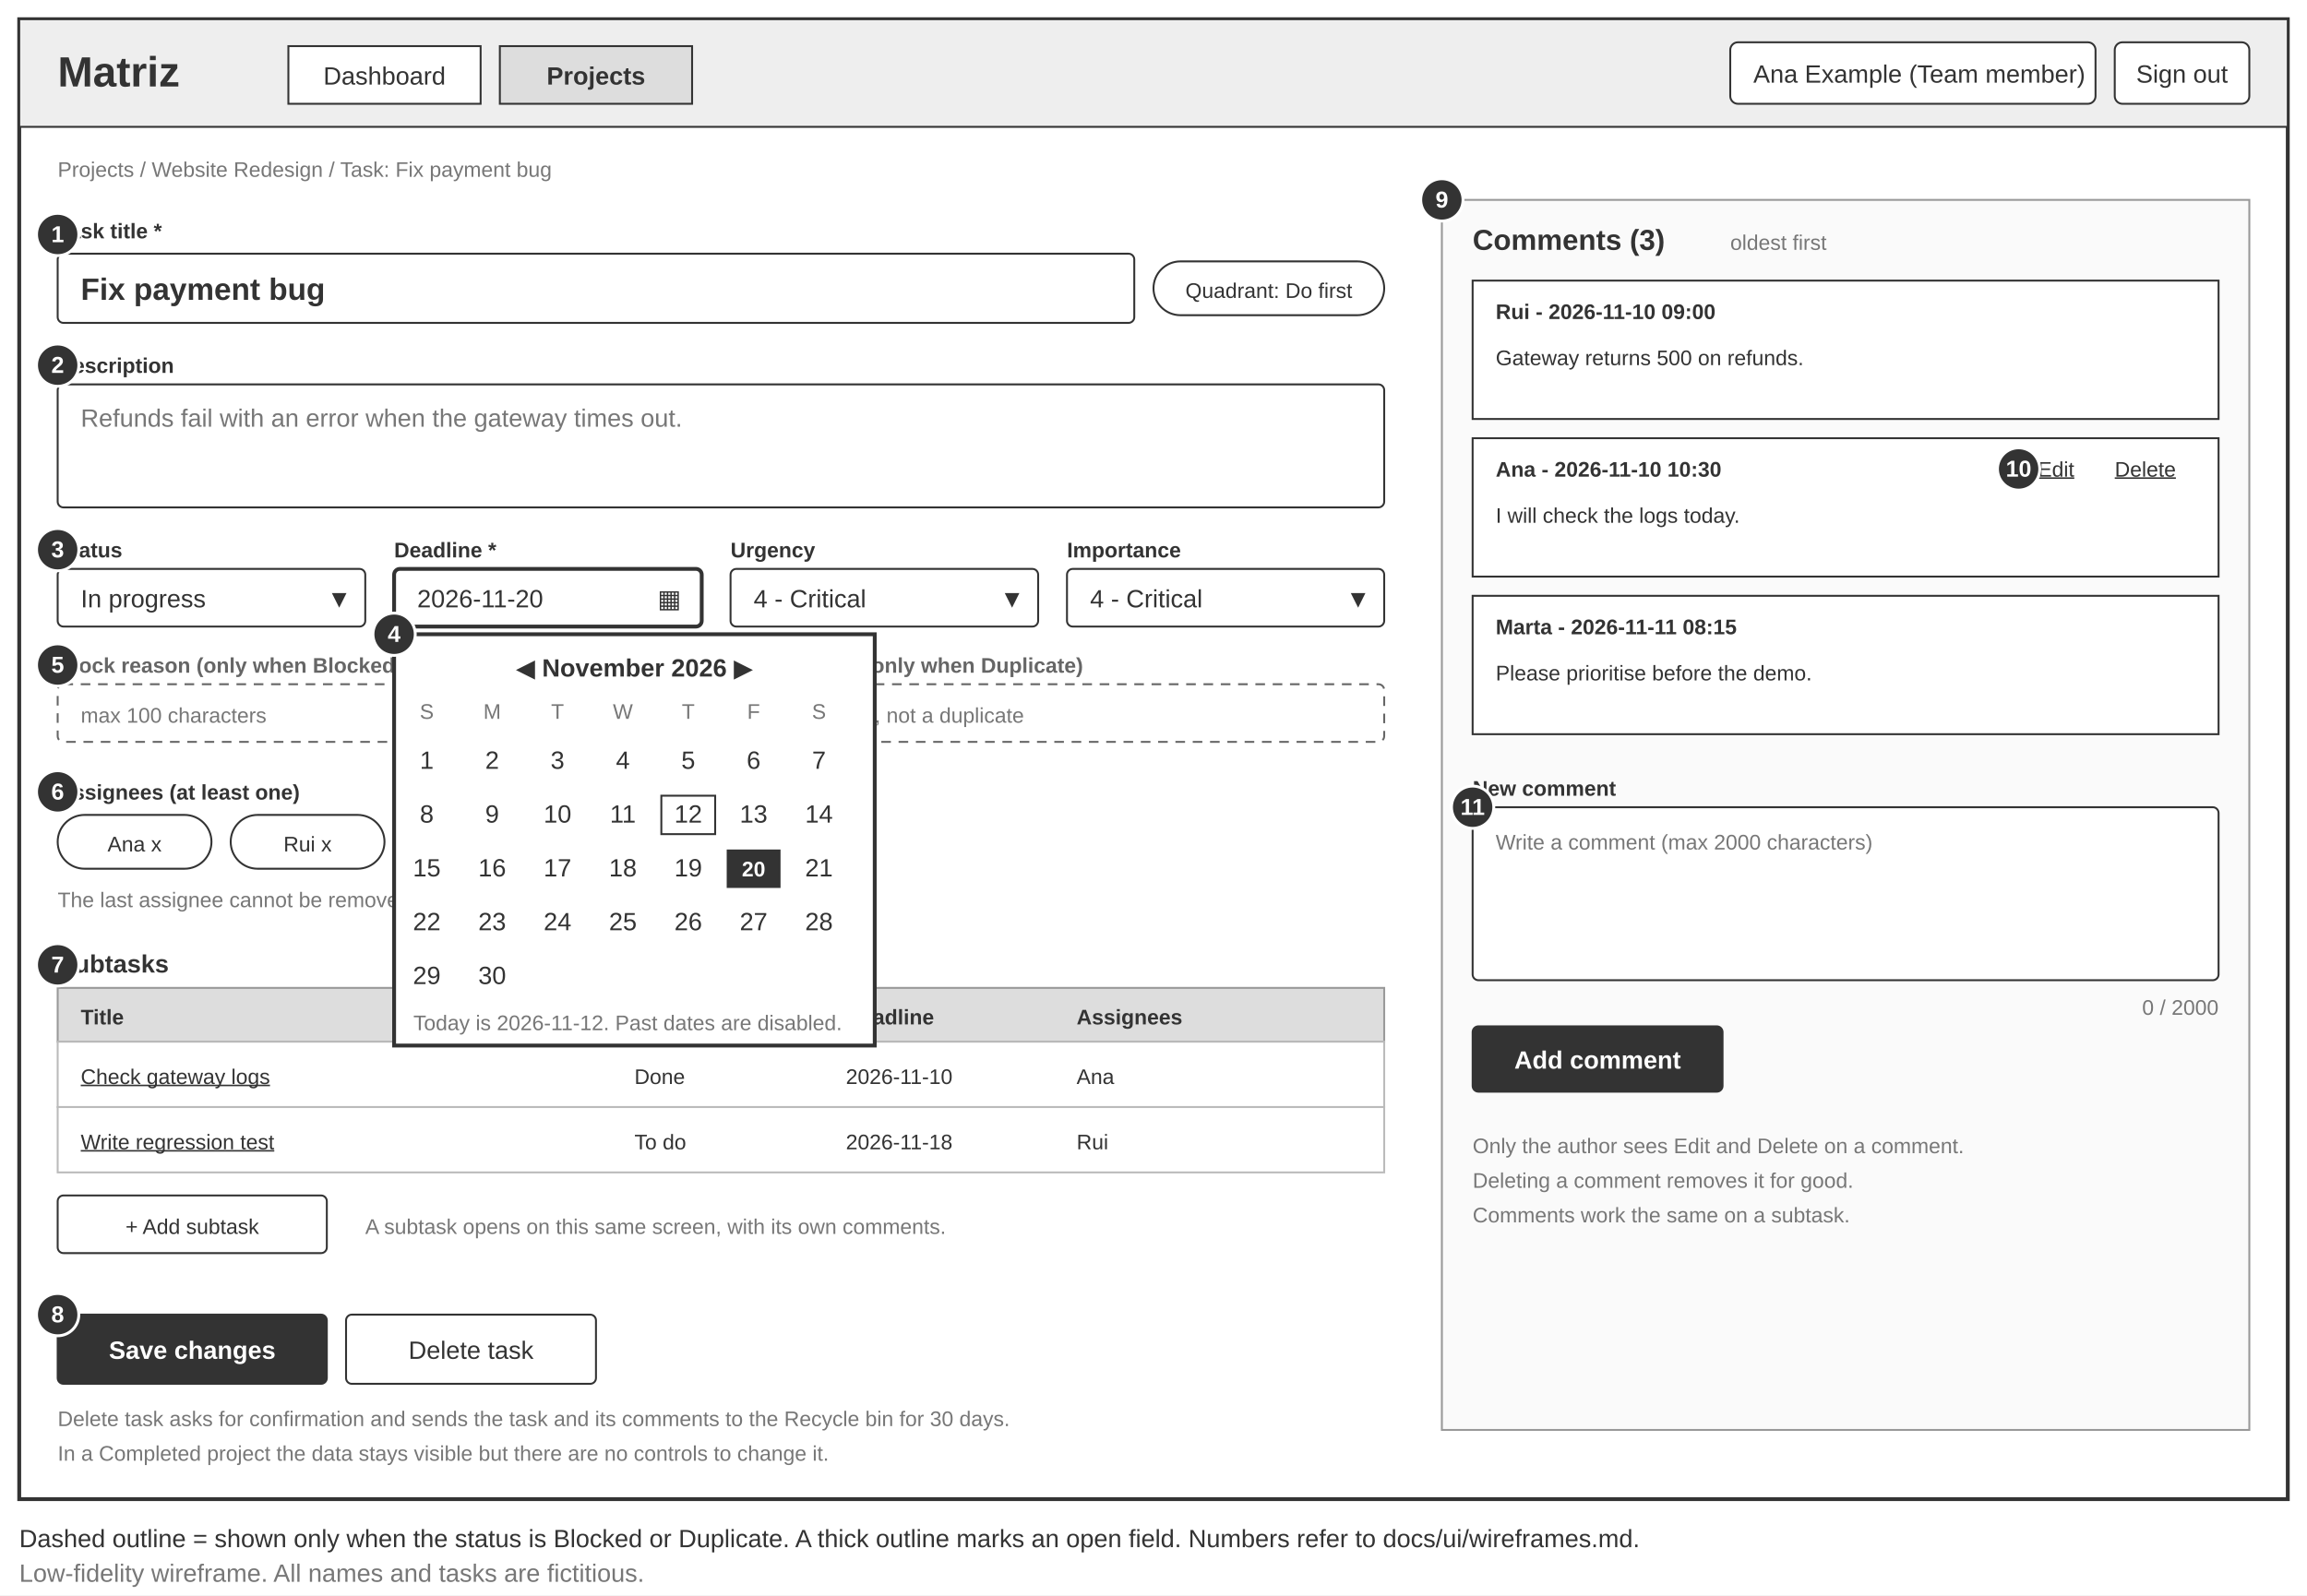
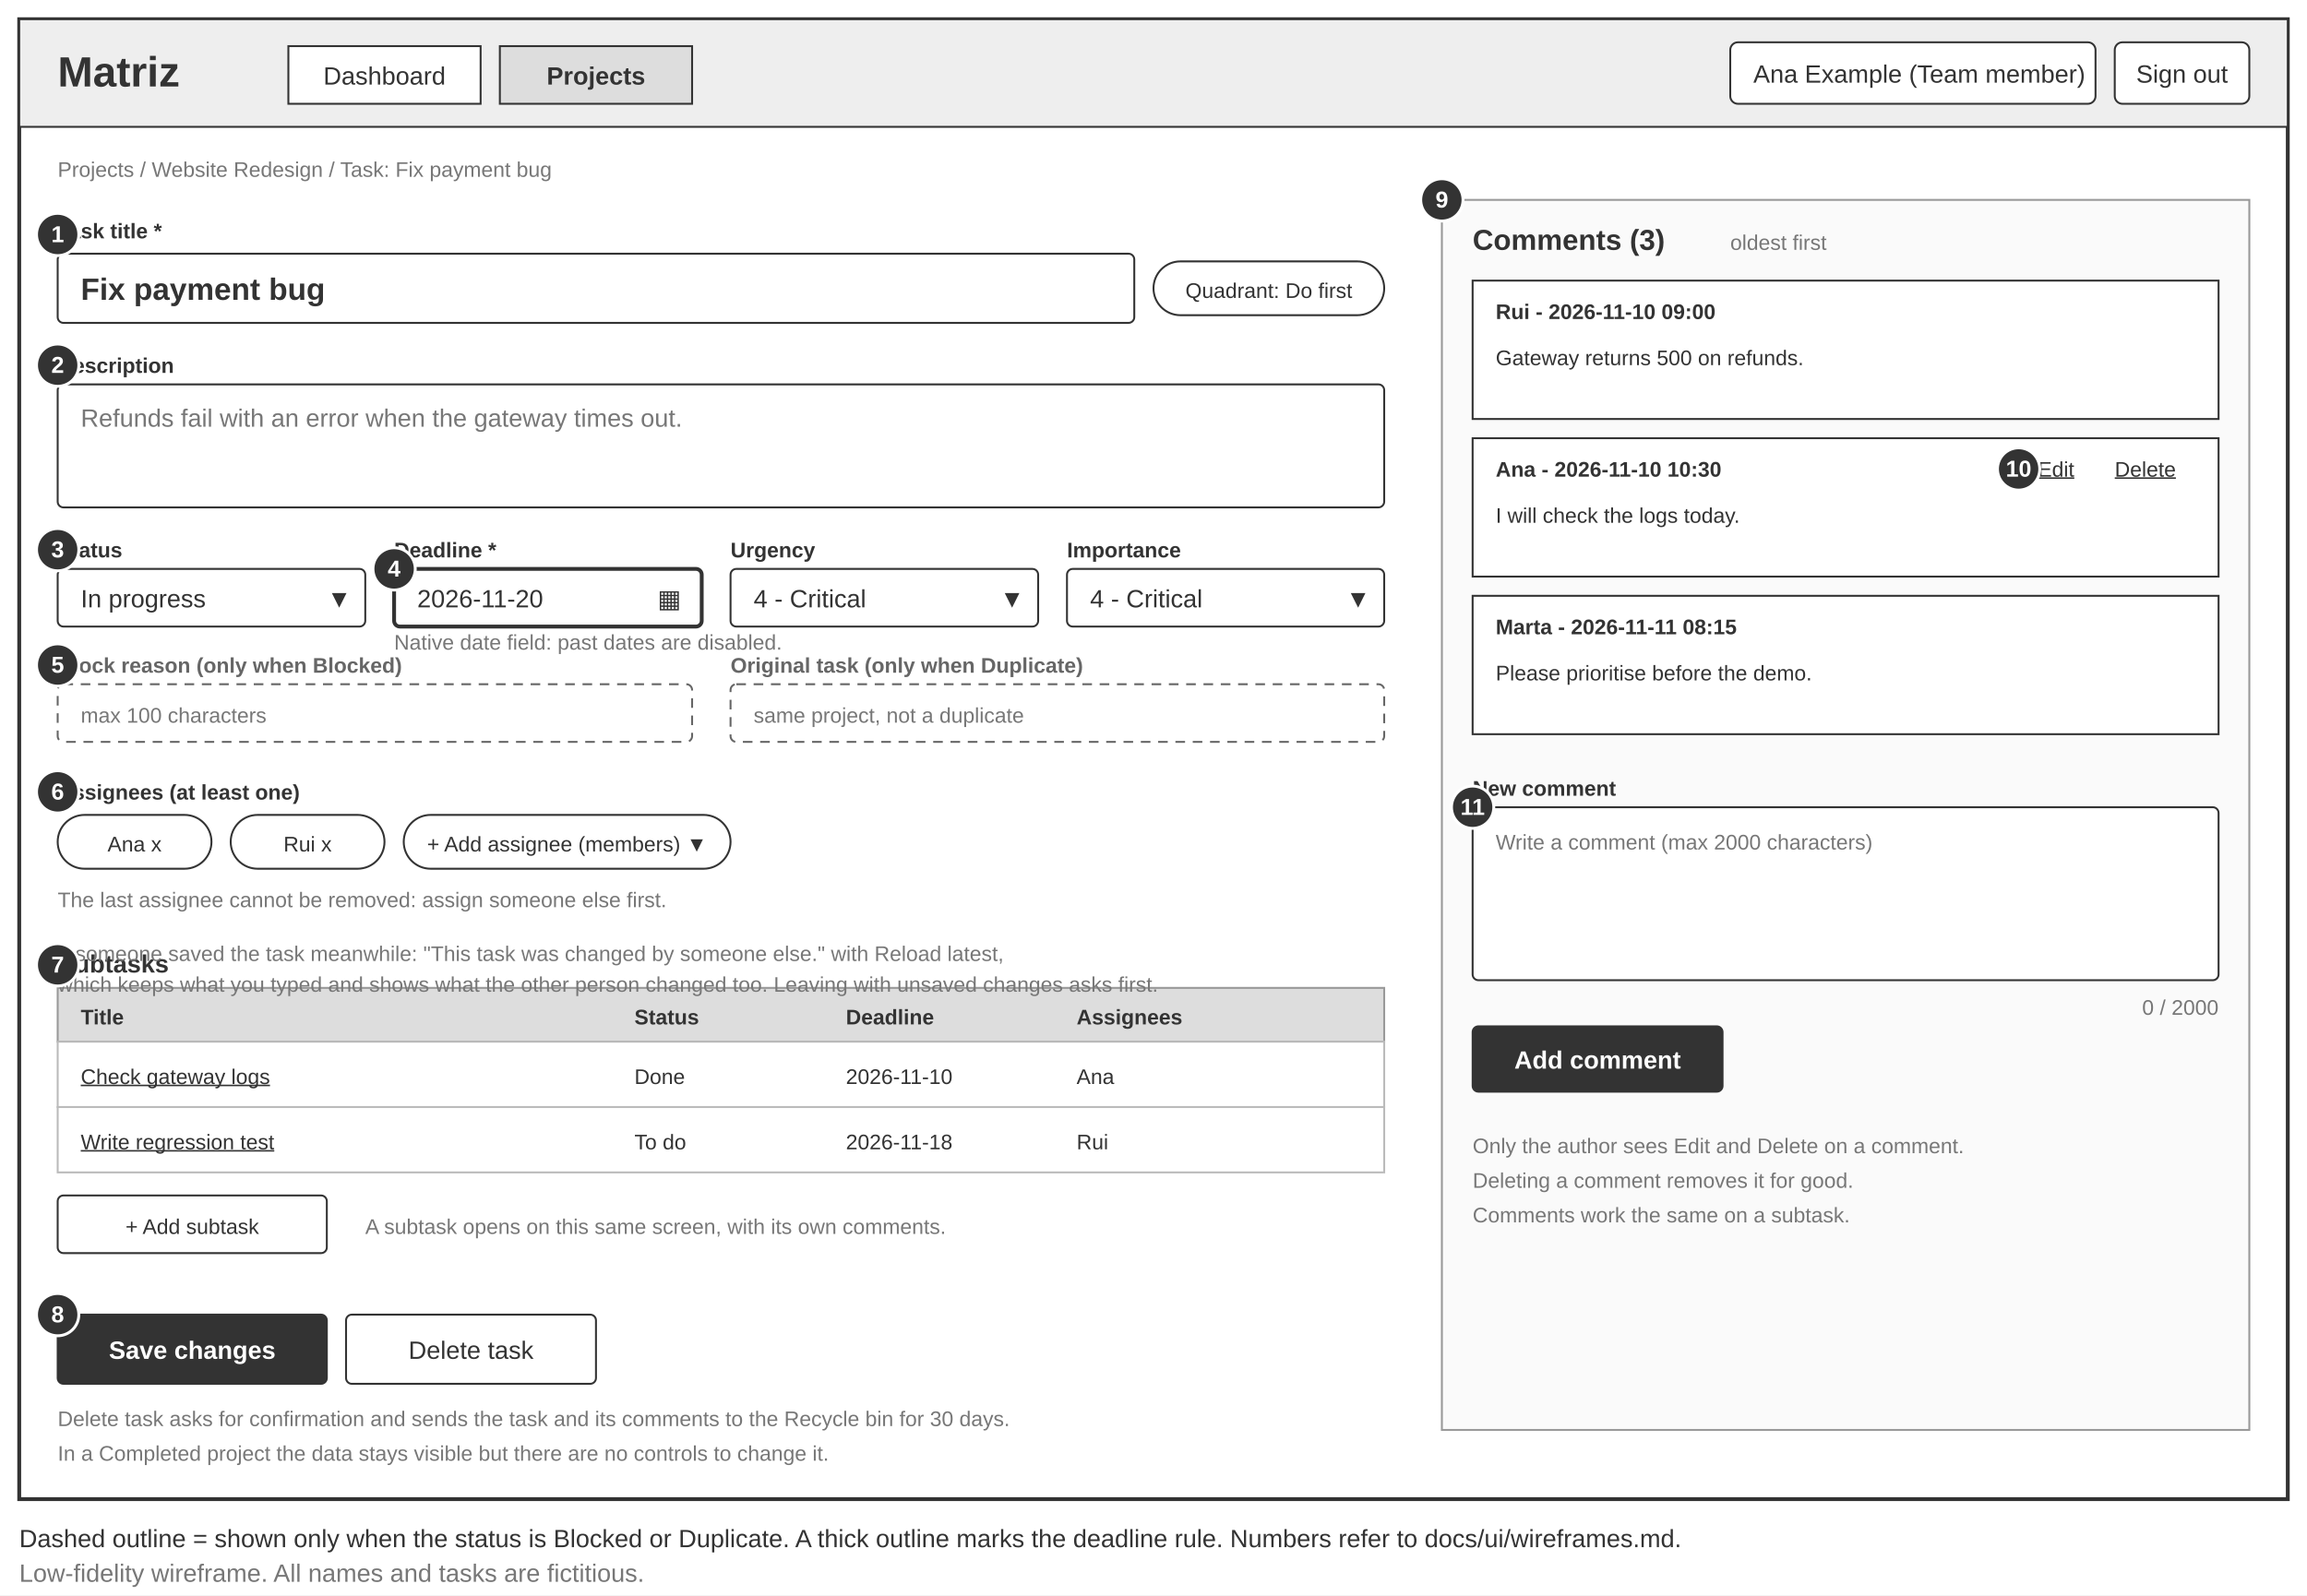
<svg xmlns="http://www.w3.org/2000/svg" viewBox="0 0 1200 830" width="1200" height="830">
  <style>
    text{font-family:Arial,Helvetica,sans-serif;font-size:13px;fill:#333}
    .g{fill:#777}.b{font-weight:bold}.s{font-size:11px}.m{text-anchor:middle}.w{fill:#fff}.u{text-decoration:underline}
    .box{fill:#fff;stroke:#333}.bar{fill:#eee;stroke:#333}.sel{fill:#ddd;stroke:#333}.dash{fill:#fff;stroke:#666;stroke-dasharray:5 4}
    .hd{fill:#ddd;stroke:#999}.row{fill:#fff;stroke:#bbb}.dark{fill:#333;stroke:#333}.card{fill:#fafafa;stroke:#999}.err{fill:#fff;stroke:#333;stroke-width:2}
    .c{fill:#333;stroke:#fff;stroke-width:1.5}.n{font-size:12px;font-weight:bold;fill:#fff;text-anchor:middle}
  </style>
  <rect x="0" y="0" width="1200" height="830" fill="#ffffff" />
  <rect x="10" y="10" width="1180" height="770" fill="#ffffff" stroke="#333333" stroke-width="2" />
  <rect class="bar" x="10" y="10" width="1180" height="56" />
  <text x="30" y="45" style="font-size:22px;font-weight:bold">Matriz</text>
  <rect class="box" x="150" y="24" width="100" height="30" />
  <text x="200" y="44" class="m">Dashboard</text>
  <rect class="sel" x="260" y="24" width="100" height="30" />
  <text x="310" y="44" class="m b">Projects</text>
  <rect class="box" x="900" y="22" width="190" height="32" rx="4" />
  <text x="912" y="43">Ana Example (Team member)</text>
  <rect class="box" x="1100" y="22" width="70" height="32" rx="4" />
  <text x="1135" y="43" class="m">Sign out</text>
  <text x="30" y="92" class="s g">Projects / Website Redesign / Task: Fix payment bug</text>
  <text x="30" y="124" class="s b">Task title *</text>
  <rect class="box" x="30" y="132" width="560" height="36" rx="3" />
  <text x="42" y="156" class="b" style="font-size:16px">Fix payment bug</text>
  <rect class="box" x="600" y="136" width="120" height="28" rx="14" />
  <text x="660" y="155" class="m s">Quadrant: Do first</text>
  <text x="30" y="194" class="s b">Description</text>
  <rect class="box" x="30" y="200" width="690" height="64" rx="3" />
  <text x="42" y="222" class="g">Refunds fail with an error when the gateway times out.</text>
  <text x="30" y="290" class="s b">Status</text>
  <rect class="box" x="30" y="296" width="160" height="30" rx="3" />
  <text x="42" y="316">In progress</text>
  <text x="170" y="316">▼</text>
  <text x="205" y="290" class="s b">Deadline *</text>
  <rect class="err" x="205" y="296" width="160" height="30" rx="3" />
  <text x="217" y="316">2026-11-20</text>
  <text x="342" y="316">▦</text>
  <text x="380" y="290" class="s b">Urgency</text>
  <rect class="box" x="380" y="296" width="160" height="30" rx="3" />
  <text x="392" y="316">4 - Critical</text>
  <text x="520" y="316">▼</text>
  <text x="555" y="290" class="s b">Importance</text>
  <rect class="box" x="555" y="296" width="165" height="30" rx="3" />
  <text x="567" y="316">4 - Critical</text>
  <text x="700" y="316">▼</text>
  <text x="30" y="350" class="s b" style="fill:#666">Block reason (only when Blocked)</text>
  <rect class="dash" x="30" y="356" width="330" height="30" rx="3" />
  <text x="42" y="376" class="g s">max 100 characters</text>
  <text x="380" y="350" class="s b" style="fill:#666">Original task (only when Duplicate)</text>
  <rect class="dash" x="380" y="356" width="340" height="30" rx="3" />
  <text x="392" y="376" class="g s">same project, not a duplicate</text>
  <text x="30" y="416" class="s b">Assignees (at least one)</text>
  <rect class="box" x="30" y="424" width="80" height="28" rx="14" />
  <text x="70" y="443" class="m s">Ana  x</text>
  <rect class="box" x="120" y="424" width="80" height="28" rx="14" />
  <text x="160" y="443" class="m s">Rui  x</text>
  <rect class="box" x="210" y="424" width="170" height="28" rx="14" />
  <text x="295" y="443" class="m s">+ Add assignee (members)  ▼</text>
  <text x="30" y="472" class="s g">The last assignee cannot be removed: assign someone else first.</text>
  <text x="30" y="506" class="b">Subtasks</text>
  <rect class="hd" x="30" y="514" width="690" height="28" />
  <text x="42" y="533" class="s b">Title</text>
  <text x="330" y="533" class="s b">Status</text>
  <text x="440" y="533" class="s b">Deadline</text>
  <text x="560" y="533" class="s b">Assignees</text>
  <rect class="row" x="30" y="542" width="690" height="34" />
  <text x="42" y="564" class="u s">Check gateway logs</text>
  <text x="330" y="564" class="s">Done</text>
  <text x="440" y="564" class="s">2026-11-10</text>
  <text x="560" y="564" class="s">Ana</text>
  <rect class="row" x="30" y="576" width="690" height="34" />
  <text x="42" y="598" class="u s">Write regression test</text>
  <text x="330" y="598" class="s">To do</text>
  <text x="440" y="598" class="s">2026-11-18</text>
  <text x="560" y="598" class="s">Rui</text>
  <rect class="box" x="30" y="622" width="140" height="30" rx="3" />
  <text x="100" y="642" class="m s">+ Add subtask</text>
  <text x="190" y="642" class="s g">A subtask opens on this same screen, with its own comments.</text>
  <rect class="dark" x="30" y="684" width="140" height="36" rx="3" />
  <text x="100" y="707" class="m w b">Save changes</text>
  <rect class="box" x="180" y="684" width="130" height="36" rx="3" />
  <text x="245" y="707" class="m">Delete task</text>
  <text x="30" y="742" class="s g">Delete task asks for confirmation and sends the task and its comments to the Recycle bin for 30 days.</text>
  <text x="30" y="760" class="s g">In a Completed project the data stays visible but there are no controls to change it.</text>
  <rect class="card" x="750" y="104" width="420" height="640" />
  <text x="766" y="130" class="b" style="font-size:15px">Comments (3)</text>
  <text x="900" y="130" class="s g">oldest first</text>
  <rect class="box" x="766" y="146" width="388" height="72" />
  <text x="778" y="166" class="b s">Rui  -  2026-11-10 09:00</text>
  <text x="778" y="190" class="s">Gateway returns 500 on refunds.</text>
  <rect class="box" x="766" y="228" width="388" height="72" />
  <text x="778" y="248" class="b s">Ana  -  2026-11-10 10:30</text>
  <text x="778" y="272" class="s">I will check the logs today.</text>
  <text x="1060" y="248" class="s u">Edit</text>
  <text x="1100" y="248" class="s u">Delete</text>
  <rect class="box" x="766" y="310" width="388" height="72" />
  <text x="778" y="330" class="b s">Marta  -  2026-11-11 08:15</text>
  <text x="778" y="354" class="s">Please prioritise before the demo.</text>
  <text x="766" y="414" class="s b">New comment</text>
  <rect class="box" x="766" y="420" width="388" height="90" rx="3" />
  <text x="778" y="442" class="g s">Write a comment (max 2000 characters)</text>
  <text x="1154" y="528" class="s g" style="text-anchor:end">0 / 2000</text>
  <rect class="dark" x="766" y="534" width="130" height="34" rx="3" />
  <text x="831" y="556" class="m w b">Add comment</text>
  <text x="766" y="600" class="s g">Only the author sees Edit and Delete on a comment.</text>
  <text x="766" y="618" class="s g">Deleting a comment removes it for good.</text>
  <text x="766" y="636" class="s g">Comments work the same on a subtask.</text>
-   <rect x="205" y="330" width="250" height="214" fill="#ffffff" stroke="#333333" stroke-width="2" />
-   <text x="330" y="352" class="m b">◀   November 2026   ▶</text>
-   <text x="222" y="374" class="m s g">S</text>
-   <text x="256" y="374" class="m s g">M</text>
-   <text x="290" y="374" class="m s g">T</text>
-   <text x="324" y="374" class="m s g">W</text>
-   <text x="358" y="374" class="m s g">T</text>
-   <text x="392" y="374" class="m s g">F</text>
-   <text x="426" y="374" class="m s g">S</text>
-   <g class="m s" style="fill:#bbb">
-     <text x="222" y="400">1</text>
-     <text x="256" y="400">2</text>
-     <text x="290" y="400">3</text>
-     <text x="324" y="400">4</text>
-     <text x="358" y="400">5</text>
-     <text x="392" y="400">6</text>
-     <text x="426" y="400">7</text>
-     <text x="222" y="428">8</text>
-     <text x="256" y="428">9</text>
-     <text x="290" y="428">10</text>
-     <text x="324" y="428">11</text>
-   </g>
-   <rect x="344" y="414" width="28" height="20" fill="#ffffff" stroke="#333333" />
-   <g class="m s">
-     <text x="358" y="428">12</text>
-     <text x="392" y="428">13</text>
-     <text x="426" y="428">14</text>
-     <text x="222" y="456">15</text>
-     <text x="256" y="456">16</text>
-     <text x="290" y="456">17</text>
-     <text x="324" y="456">18</text>
-     <text x="358" y="456">19</text>
-   </g>
-   <rect x="378" y="442" width="28" height="20" fill="#333333" />
-   <text x="392" y="456" class="m s w b">20</text>
-   <g class="m s">
-     <text x="426" y="456">21</text>
-     <text x="222" y="484">22</text>
-     <text x="256" y="484">23</text>
-     <text x="290" y="484">24</text>
-     <text x="324" y="484">25</text>
-     <text x="358" y="484">26</text>
-     <text x="392" y="484">27</text>
-     <text x="426" y="484">28</text>
-     <text x="222" y="512">29</text>
-     <text x="256" y="512">30</text>
-   </g>
-   <text x="215" y="536" class="s g">Today is 2026-11-12. Past dates are disabled.</text>
+   <text x="205" y="338" class="s g">Native date field: past dates are disabled.</text>
+   <text x="30" y="500" class="s g">If someone saved the task meanwhile: "This task was changed by someone else." with Reload latest,</text>
+   <text x="30" y="516" class="s g">which keeps what you typed and shows what the other person changed too. Leaving with unsaved changes asks first.</text>
  <circle class="c" cx="30" cy="124" r="11" transform="translate(0 -2)" />
  <text class="n" x="30" y="126">1</text>
  <circle class="c" cx="30" cy="194" r="11" transform="translate(0 -4)" />
  <text class="n" x="30" y="194">2</text>
  <circle class="c" cx="30" cy="290" r="11" transform="translate(0 -4)" />
  <text class="n" x="30" y="290">3</text>
-   <circle class="c" cx="205" cy="330" r="11" />
-   <text class="n" x="205" y="334">4</text>
+   <circle class="c" cx="205" cy="296" r="11" />
+   <text class="n" x="205" y="300">4</text>
  <circle class="c" cx="30" cy="350" r="11" transform="translate(0 -4)" />
  <text class="n" x="30" y="350">5</text>
  <circle class="c" cx="30" cy="416" r="11" transform="translate(0 -4)" />
  <text class="n" x="30" y="416">6</text>
  <circle class="c" cx="30" cy="506" r="11" transform="translate(0 -4)" />
  <text class="n" x="30" y="506">7</text>
  <circle class="c" cx="30" cy="684" r="11" />
  <text class="n" x="30" y="688">8</text>
  <circle class="c" cx="750" cy="104" r="11" />
  <text class="n" x="750" y="108">9</text>
  <circle class="c" cx="1050" cy="248" r="11" transform="translate(0 -4)" />
  <text class="n" x="1050" y="248">10</text>
  <circle class="c" cx="766" cy="420" r="11" />
  <text class="n" x="766" y="424">11</text>
-   <text x="10" y="805">Dashed outline = shown only when the status is Blocked or Duplicate. A thick outline marks an open field. Numbers refer to docs/ui/wireframes.md.</text>
+   <text x="10" y="805">Dashed outline = shown only when the status is Blocked or Duplicate. A thick outline marks the deadline rule. Numbers refer to docs/ui/wireframes.md.</text>
  <text x="10" y="823" class="g">Low-fidelity wireframe. All names and tasks are fictitious.</text>
</svg>
